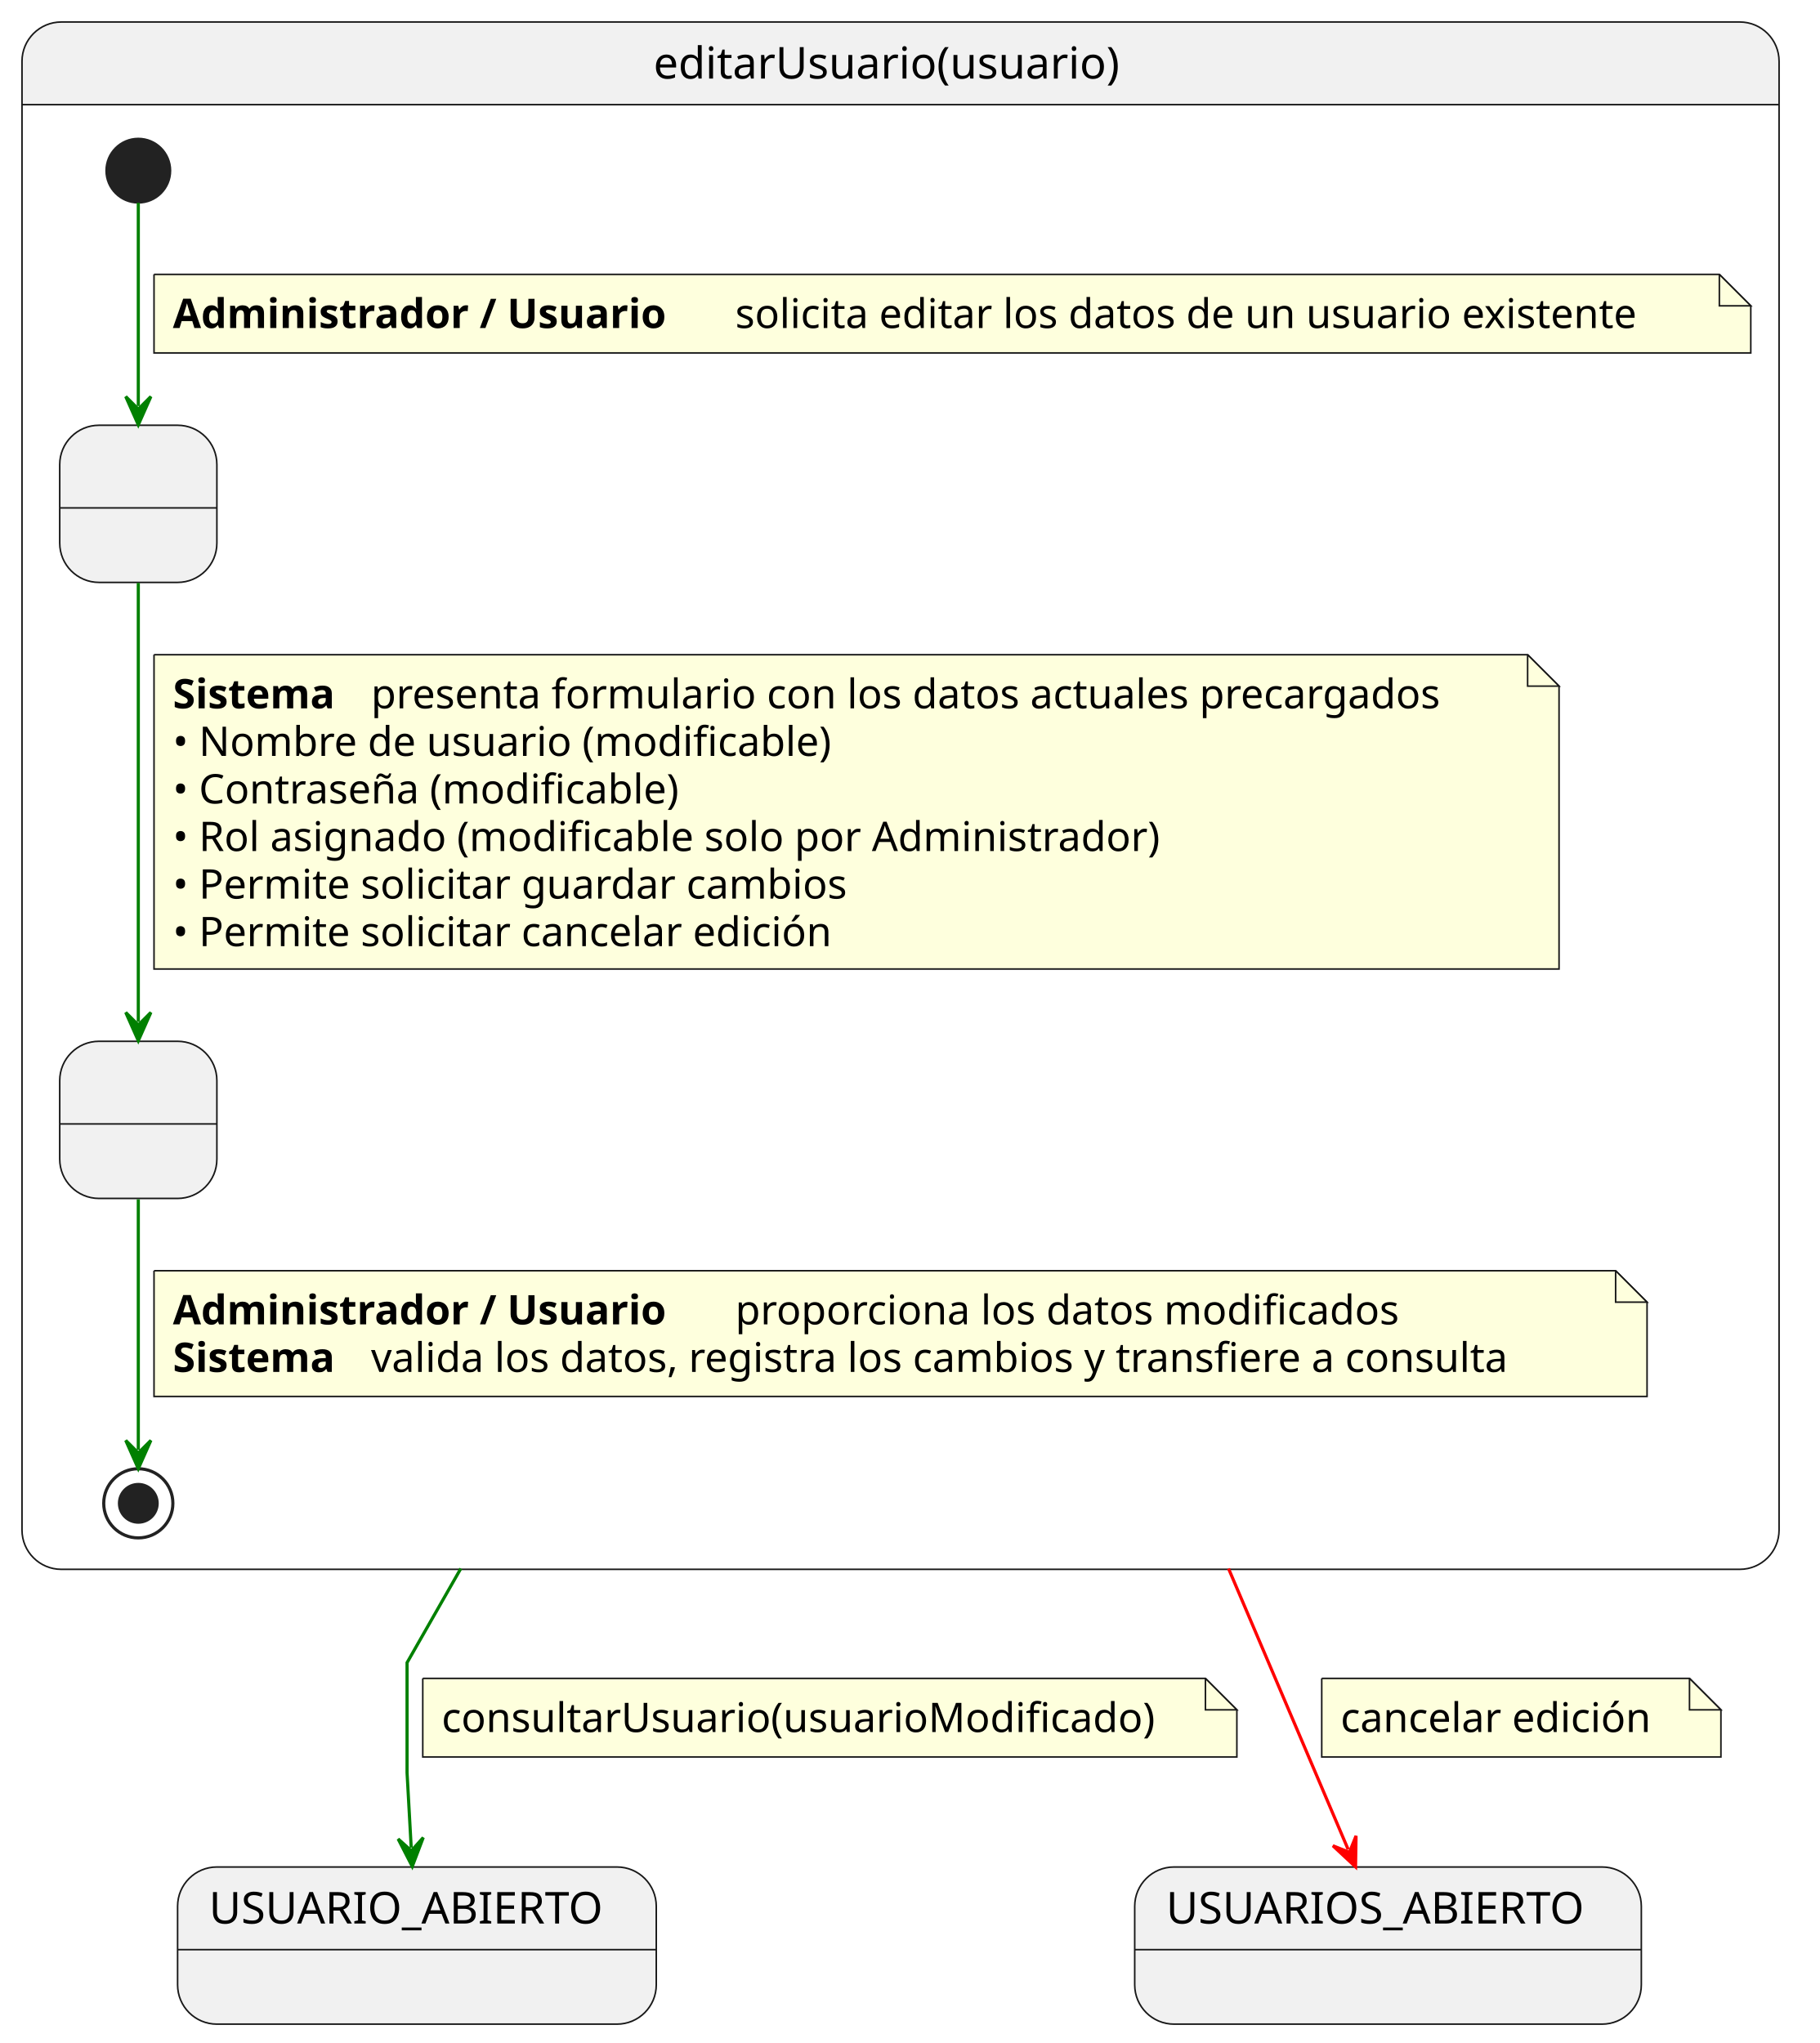
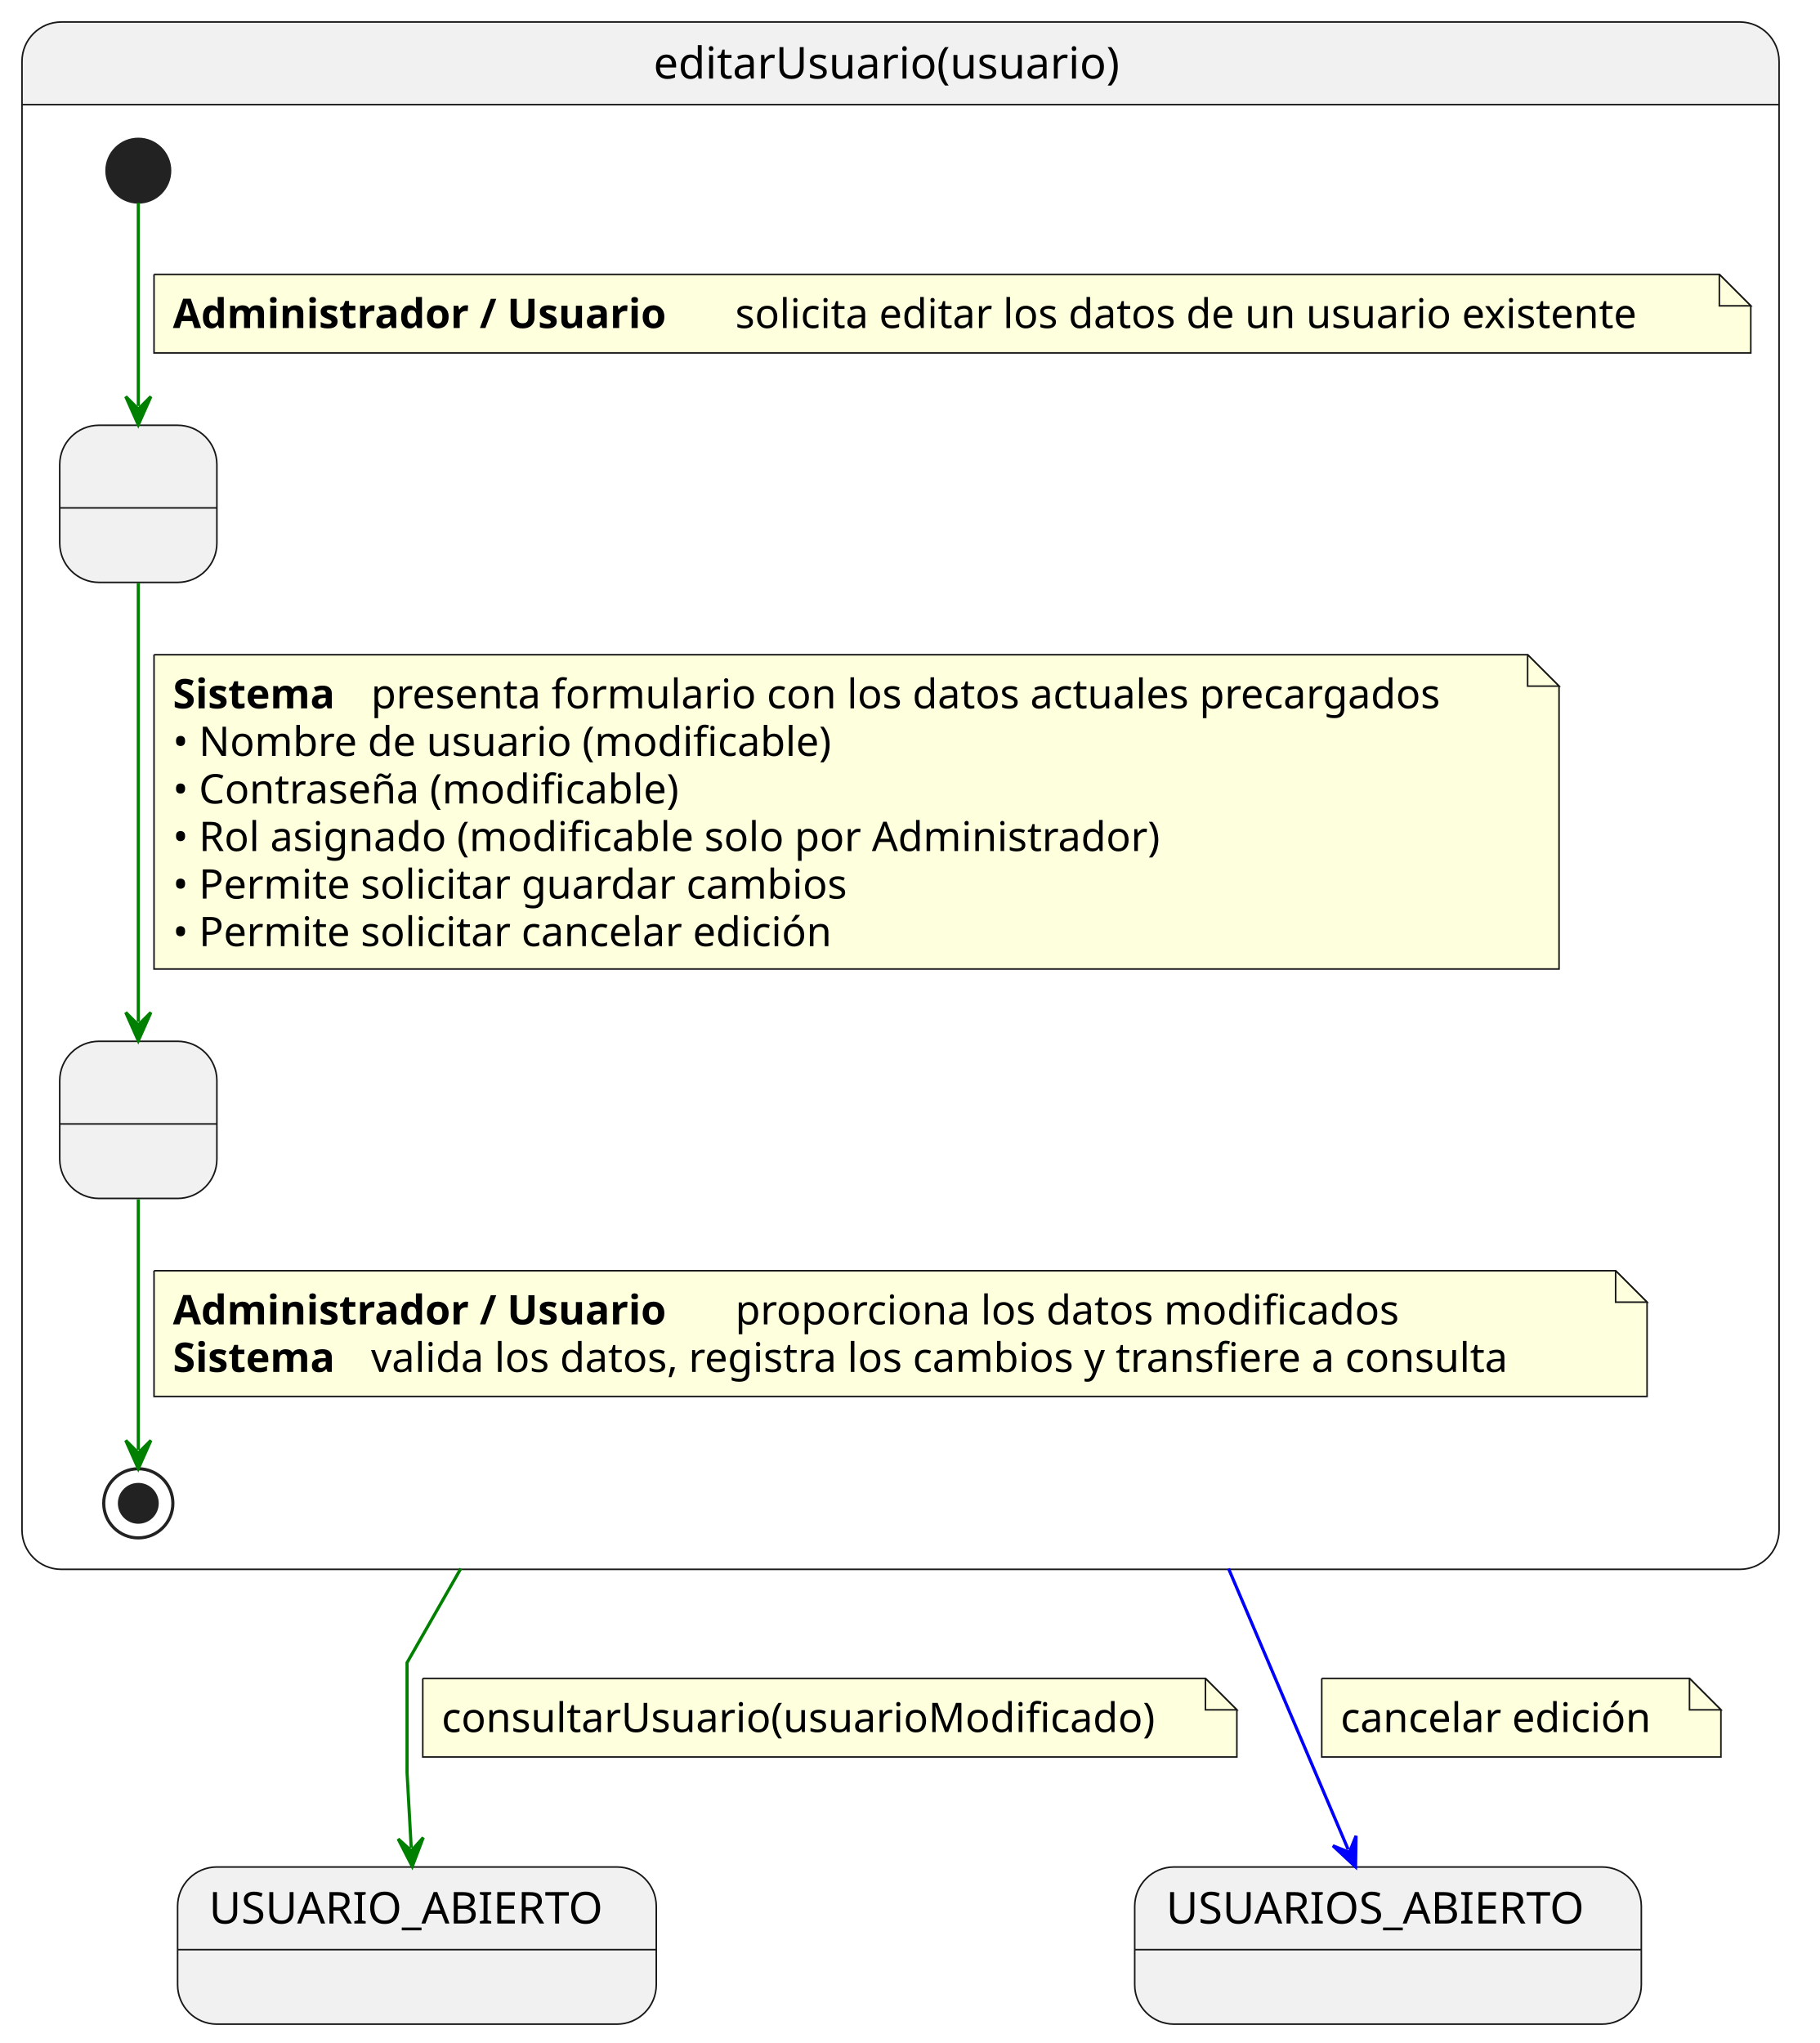
<svg xmlns="http://www.w3.org/2000/svg" contentStyleType="text/css" data-diagram-type="STATE" height="650px" preserveAspectRatio="none" style="width:579px;height:650px;background:#FFFFFF;" version="1.1" viewBox="0 0 579 650" width="579px" zoomAndPan="magnify">
  <defs />
  <g>
    <path d="M19.5,7 L553.5,7 A12.5,12.5 0 0 1 566,19.5 L566,33.297 L7,33.297 L7,19.5 A12.5,12.5 0 0 1 19.5,7" fill="#F1F1F1" />
    <rect fill="none" height="492.297" rx="12.5" ry="12.5" style="stroke:#181818;stroke-width:0.5;" width="559" x="7" y="7" />
    <line style="stroke:#181818;stroke-width:0.5;" x1="7" x2="566" y1="33.297" y2="33.297" />
    <text fill="#000000" font-family="sans-serif" font-size="14" lengthAdjust="spacing" textLength="157.172" x="207.914" y="24.995">editarUsuario(usuario)</text>
    <g class="entity" data-qualified-name="editarUsuario.SolicitandoEdicion" id="ent0003">
      <rect fill="#F1F1F1" height="50" rx="12.5" ry="12.5" style="stroke:#181818;stroke-width:0.5;" width="50" x="19" y="135.297" />
      <line style="stroke:#181818;stroke-width:0.5;" x1="19" x2="69" y1="161.594" y2="161.594" />
      <text fill="#000000" font-family="sans-serif" font-size="14" lengthAdjust="spacing" textLength="4.45" x="41.775" y="153.292"> </text>
    </g>
    <g class="entity" data-qualified-name="editarUsuario.EditandoUsuario" id="ent0004">
      <rect fill="#F1F1F1" height="50" rx="12.5" ry="12.5" style="stroke:#181818;stroke-width:0.5;" width="50" x="19" y="331.297" />
      <line style="stroke:#181818;stroke-width:0.5;" x1="19" x2="69" y1="357.594" y2="357.594" />
      <text fill="#000000" font-family="sans-serif" font-size="14" lengthAdjust="spacing" textLength="4.45" x="41.775" y="349.292"> </text>
    </g>
    <g class="start_entity" data-qualified-name="editarUsuario..start.editarUsuario" data-source-line="8" id="ent0002">
      <ellipse cx="44" cy="54.297" fill="#222222" rx="10" ry="10" style="stroke:#222222;stroke-width:1;" />
    </g>
    <g class="end_entity" data-qualified-name="editarUsuario..end.editarUsuario" data-source-line="23" id="ent0005">
      <ellipse cx="44" cy="478.297" fill="none" rx="11" ry="11" style="stroke:#222222;stroke-width:1;" />
      <ellipse cx="44" cy="478.297" fill="#222222" rx="6" ry="6" style="stroke:#222222;stroke-width:1;" />
    </g>
    <g class="link" data-entity-1="ent0002" data-entity-2="ent0003" data-link-type="dependency" data-source-line="8" id="lnk3">
      <path d="M44,64.527 C44,80.237 44,106.657 44,129.167" fill="none" id="*start*editarUsuario-to-SolicitandoEdicion" style="stroke:#008000;stroke-width:1;" />
      <polygon fill="#008000" points="44,135.167,48,126.167,44,130.167,40,126.167,44,135.167" style="stroke:#008000;stroke-width:1;" />
      <path d="M49,87.297 L49,112.297 L557,112.297 L557,97.297 L547,87.297 L49,87.297" fill="#FEFFDD" style="stroke:#181818;stroke-width:0.5;" />
      <path d="M547,87.297 L547,97.297 L557,97.297 L547,87.297" fill="#FEFFDD" style="stroke:#181818;stroke-width:0.5;" />
      <text fill="#000000" font-family="sans-serif" font-size="13" font-weight="bold" lengthAdjust="spacing" textLength="174.783" x="55" y="104.364">Administrador / Usuario</text>
      <text fill="#000000" font-family="sans-serif" font-size="13" lengthAdjust="spacing" textLength="308.712" x="233.915" y="104.364">solicita editar los datos de un usuario existente</text>
    </g>
    <g class="link" data-entity-1="ent0003" data-entity-2="ent0004" data-link-type="dependency" data-source-line="13" id="lnk4">
      <path d="M44,185.477 C44,222.757 44,287.847 44,325.117" fill="none" id="SolicitandoEdicion-to-EditandoUsuario" style="stroke:#008000;stroke-width:1;" />
      <polygon fill="#008000" points="44,331.117,48,322.117,44,326.117,40,322.117,44,331.117" style="stroke:#008000;stroke-width:1;" />
      <path d="M49,208.297 L49,308.297 L496,308.297 L496,218.297 L486,208.297 L49,208.297" fill="#FEFFDD" style="stroke:#181818;stroke-width:0.5;" />
      <path d="M486,208.297 L486,218.297 L496,218.297 L486,208.297" fill="#FEFFDD" style="stroke:#181818;stroke-width:0.5;" />
      <text fill="#000000" font-family="sans-serif" font-size="13" font-weight="bold" lengthAdjust="spacing" textLength="58.906" x="55" y="225.364">Sistema</text>
      <text fill="#000000" font-family="sans-serif" font-size="13" lengthAdjust="spacing" textLength="363.498" x="118.039" y="225.364">presenta formulario con los datos actuales precargados</text>
      <text fill="#000000" font-family="sans-serif" font-size="13" lengthAdjust="spacing" textLength="226.3" x="55" y="240.497">• Nombre de usuario (modificable)</text>
      <text fill="#000000" font-family="sans-serif" font-size="13" lengthAdjust="spacing" textLength="176.376" x="55" y="255.629">• Contraseña (modificable)</text>
      <text fill="#000000" font-family="sans-serif" font-size="13" lengthAdjust="spacing" textLength="337.708" x="55" y="270.762">• Rol asignado (modificable solo por Administrador)</text>
      <text fill="#000000" font-family="sans-serif" font-size="13" lengthAdjust="spacing" textLength="231.601" x="55" y="285.895">• Permite solicitar guardar cambios</text>
      <text fill="#000000" font-family="sans-serif" font-size="13" lengthAdjust="spacing" textLength="228.103" x="55" y="301.028">• Permite solicitar cancelar edición</text>
    </g>
    <g class="link" data-entity-1="ent0004" data-entity-2="ent0005" data-link-type="dependency" data-source-line="23" id="lnk6">
      <path d="M44,381.577 C44,407.877 44,442.567 44,461.277" fill="none" id="EditandoUsuario-to-*end*editarUsuario" style="stroke:#008000;stroke-width:1;" />
      <polygon fill="#008000" points="44,467.277,48,458.277,44,462.277,40,458.277,44,467.277" style="stroke:#008000;stroke-width:1;" />
      <path d="M49,404.297 L49,444.297 L524,444.297 L524,414.297 L514,404.297 L49,404.297" fill="#FEFFDD" style="stroke:#181818;stroke-width:0.5;" />
      <path d="M514,404.297 L514,414.297 L524,414.297 L514,404.297" fill="#FEFFDD" style="stroke:#181818;stroke-width:0.5;" />
      <text fill="#000000" font-family="sans-serif" font-size="13" font-weight="bold" lengthAdjust="spacing" textLength="174.783" x="55" y="421.364">Administrador / Usuario</text>
      <text fill="#000000" font-family="sans-serif" font-size="13" lengthAdjust="spacing" textLength="223.558" x="233.915" y="421.364">proporciona los datos modificados</text>
      <text fill="#000000" font-family="sans-serif" font-size="13" font-weight="bold" lengthAdjust="spacing" textLength="58.906" x="55" y="436.497">Sistema</text>
      <text fill="#000000" font-family="sans-serif" font-size="13" lengthAdjust="spacing" textLength="391.536" x="118.039" y="436.497">valida los datos, registra los cambios y transfiere a consulta</text>
    </g>
    <g class="entity" data-qualified-name="USUARIO_ABIERTO" id="ent0007">
      <rect fill="#F1F1F1" height="50" rx="12.5" ry="12.5" style="stroke:#181818;stroke-width:0.5;" width="152.289" x="56.5" y="594" />
      <line style="stroke:#181818;stroke-width:0.5;" x1="56.5" x2="208.789" y1="620.297" y2="620.297" />
      <text fill="#000000" font-family="sans-serif" font-size="14" lengthAdjust="spacing" textLength="132.289" x="66.5" y="611.995">USUARIO_ABIERTO</text>
    </g>
    <g class="entity" data-qualified-name="USUARIOS_ABIERTO" id="ent0009">
      <rect fill="#F1F1F1" height="50" rx="12.5" ry="12.5" style="stroke:#181818;stroke-width:0.5;" width="161.176" x="361" y="594" />
      <line style="stroke:#181818;stroke-width:0.5;" x1="361" x2="522.176" y1="620.297" y2="620.297" />
      <text fill="#000000" font-family="sans-serif" font-size="14" lengthAdjust="spacing" textLength="141.176" x="371" y="611.995">USUARIOS_ABIERTO</text>
    </g>
    <g class="link" data-entity-1="ent0002" data-entity-2="ent0007" data-link-type="dependency" data-source-line="30" id="lnk8">
      <path d="M146.6,499.05 C136.1,517.43 129.5,529 129.5,529 C129.5,529 129.5,564 129.5,564 C129.5,564 130.026,573.479 130.827,587.849" fill="none" id="editarUsuario-to-USUARIO_ABIERTO" style="stroke:#008000;stroke-width:1;" />
      <polygon fill="#008000" points="131.16,593.84,134.654,584.632,130.882,588.848,126.666,585.076,131.16,593.84" style="stroke:#008000;stroke-width:1;" />
      <path d="M134.5,534 L134.5,559 L393.5,559 L393.5,544 L383.5,534 L134.5,534" fill="#FEFFDD" style="stroke:#181818;stroke-width:0.5;" />
      <path d="M383.5,534 L383.5,544 L393.5,544 L383.5,534" fill="#FEFFDD" style="stroke:#181818;stroke-width:0.5;" />
      <text fill="#000000" font-family="sans-serif" font-size="13" lengthAdjust="spacing" textLength="238.589" x="140.5" y="551.067">consultarUsuario(usuarioModificado)</text>
    </g>
    <g class="link" data-entity-1="ent0002" data-entity-2="ent0009" data-link-type="dependency" data-source-line="35" id="lnk10">
-       <path d="M390.85,499.06 C407.36,537.83 419.669,566.73 428.909,588.43" fill="none" id="editarUsuario-to-USUARIOS_ABIERTO" style="stroke:#FF0000;stroke-width:1;" />
-       <polygon fill="#FF0000" points="431.26,593.95,431.414,584.102,429.301,589.35,424.054,587.236,431.26,593.95" style="stroke:#FF0000;stroke-width:1;" />
+       <path d="M390.85,499.06 C407.36,537.83 419.669,566.73 428.909,588.43" fill="none" id="editarUsuario-to-USUARIOS_ABIERTO" style="stroke:#0000FF;stroke-width:1;" />
+       <polygon fill="#0000FF" points="431.26,593.95,431.414,584.102,429.301,589.35,424.054,587.236,431.26,593.95" style="stroke:#0000FF;stroke-width:1;" />
      <path d="M420.5,534 L420.5,559 L547.5,559 L547.5,544 L537.5,534 L420.5,534" fill="#FEFFDD" style="stroke:#181818;stroke-width:0.5;" />
      <path d="M537.5,534 L537.5,544 L547.5,544 L537.5,534" fill="#FEFFDD" style="stroke:#181818;stroke-width:0.5;" />
      <text fill="#000000" font-family="sans-serif" font-size="13" lengthAdjust="spacing" textLength="106.368" x="426.5" y="551.067">cancelar edición</text>
    </g>
  </g>
</svg>
